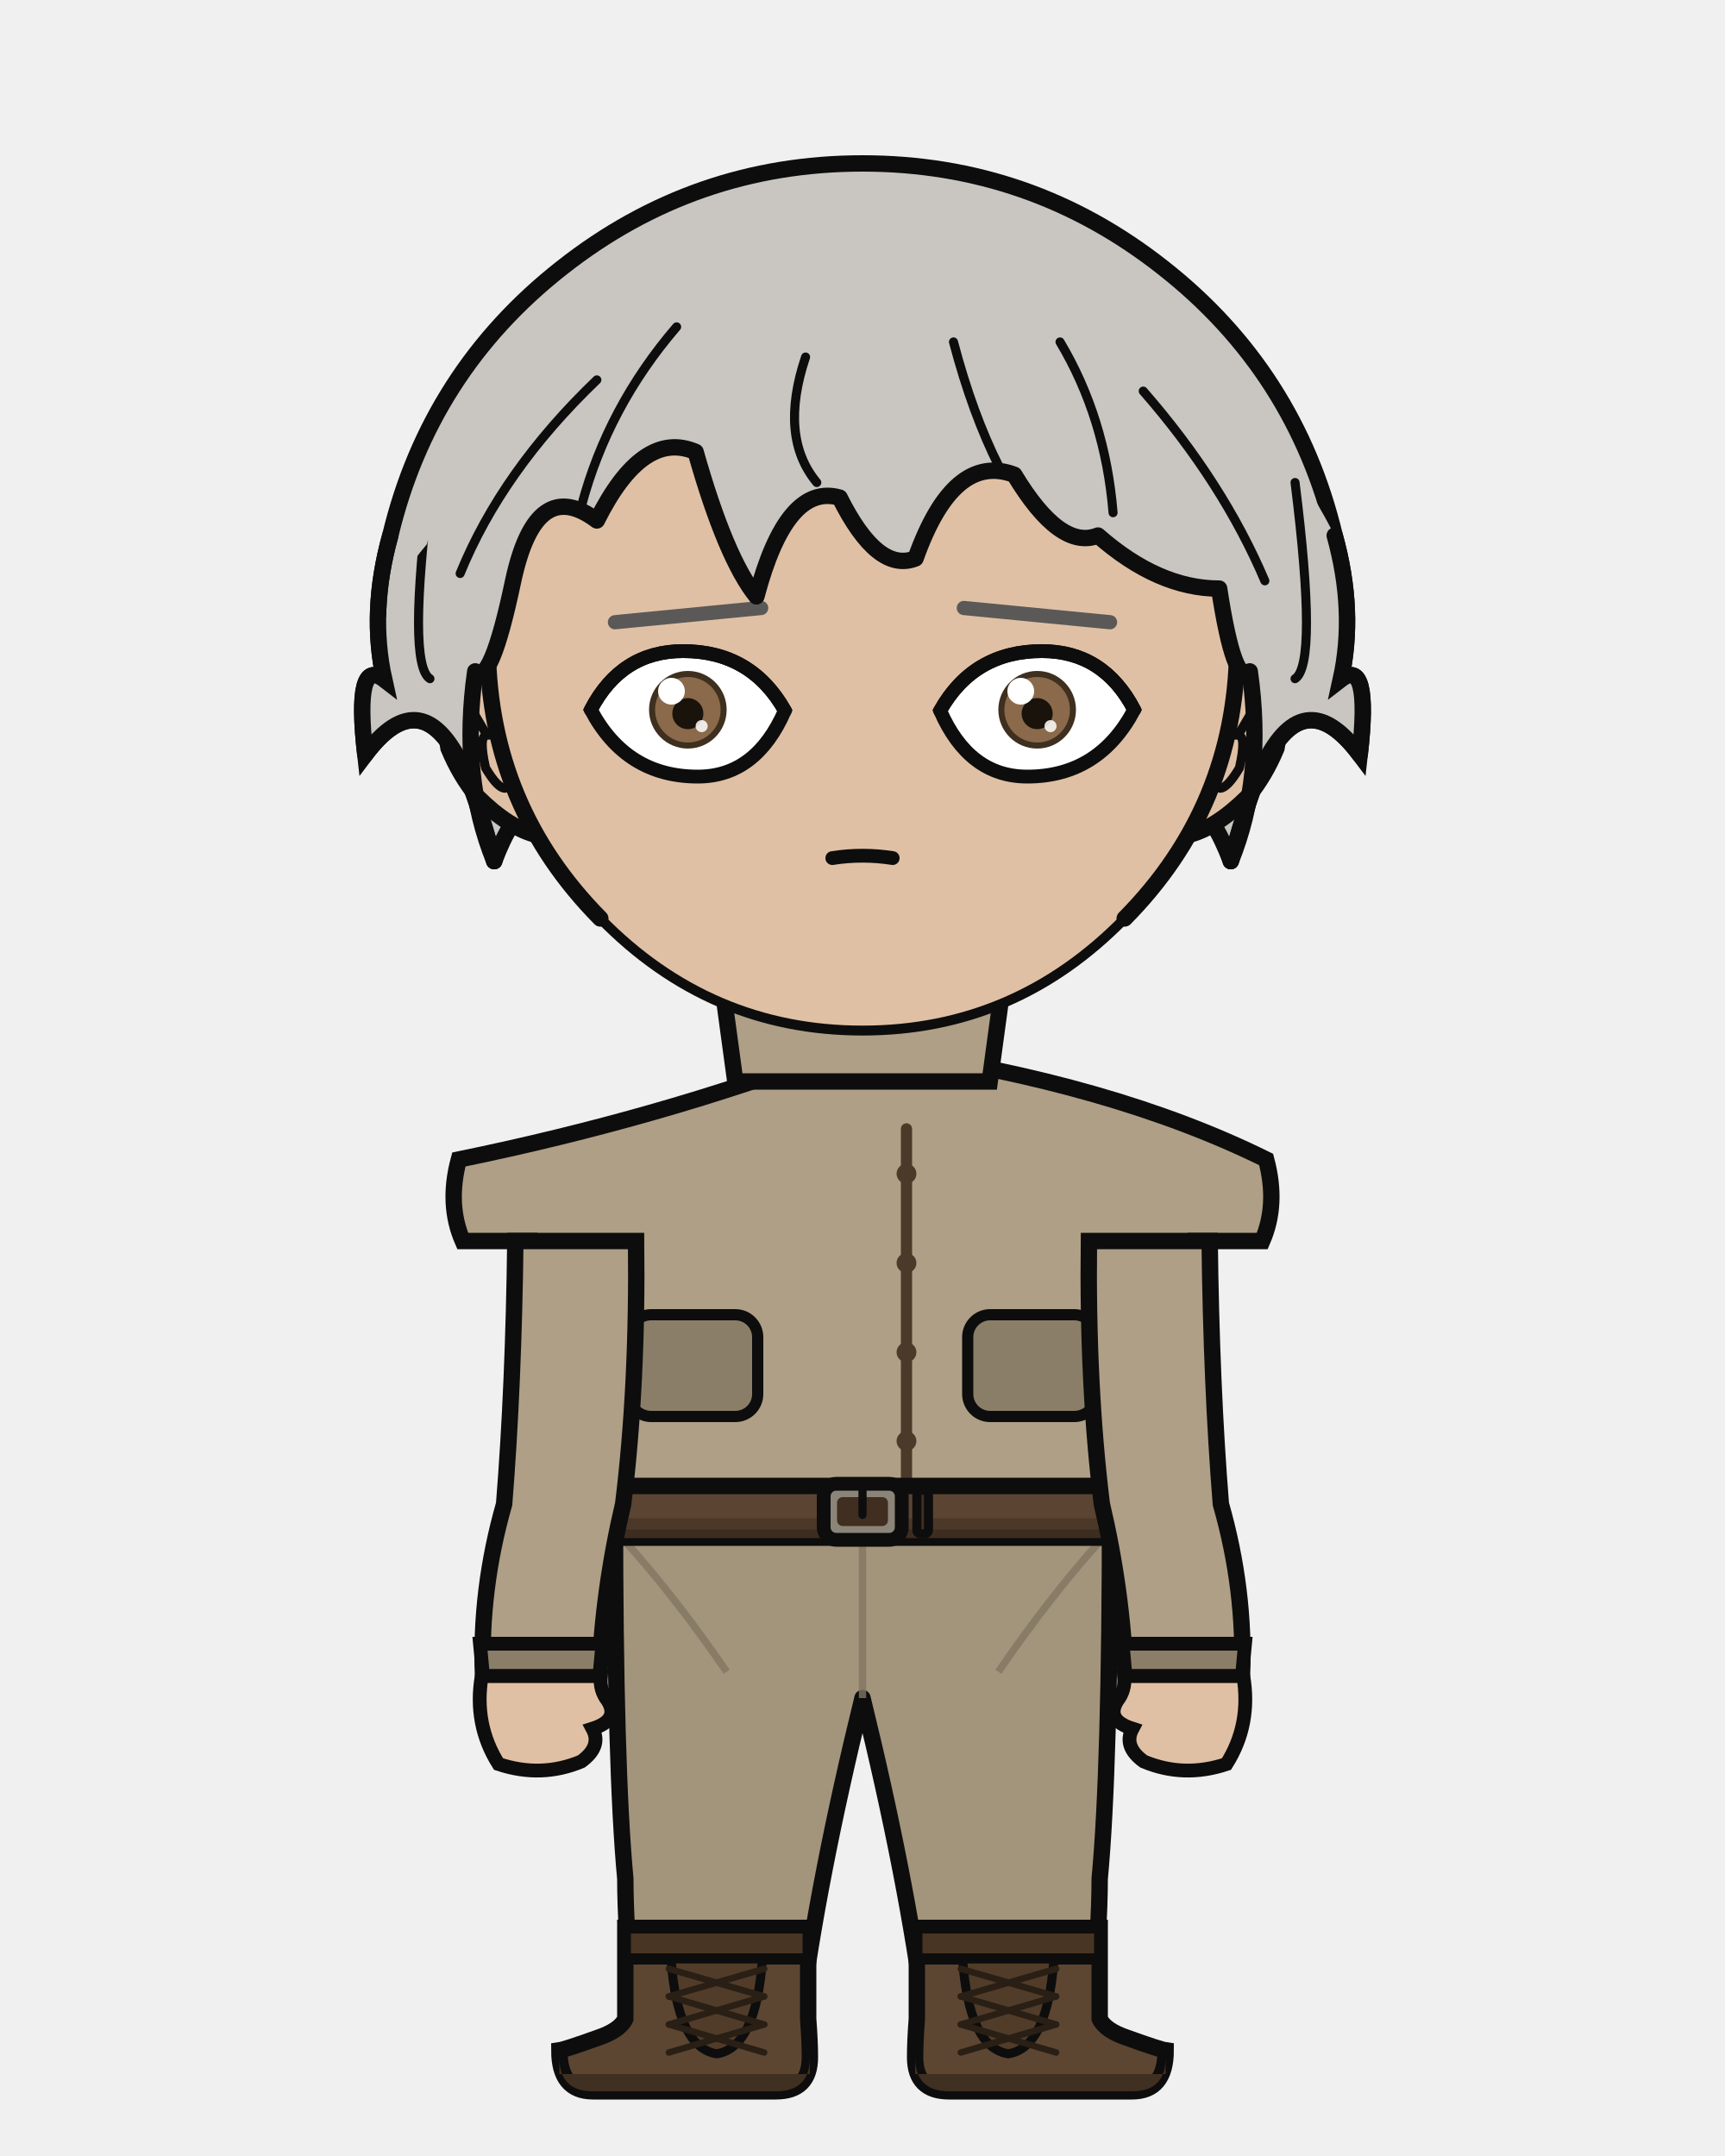
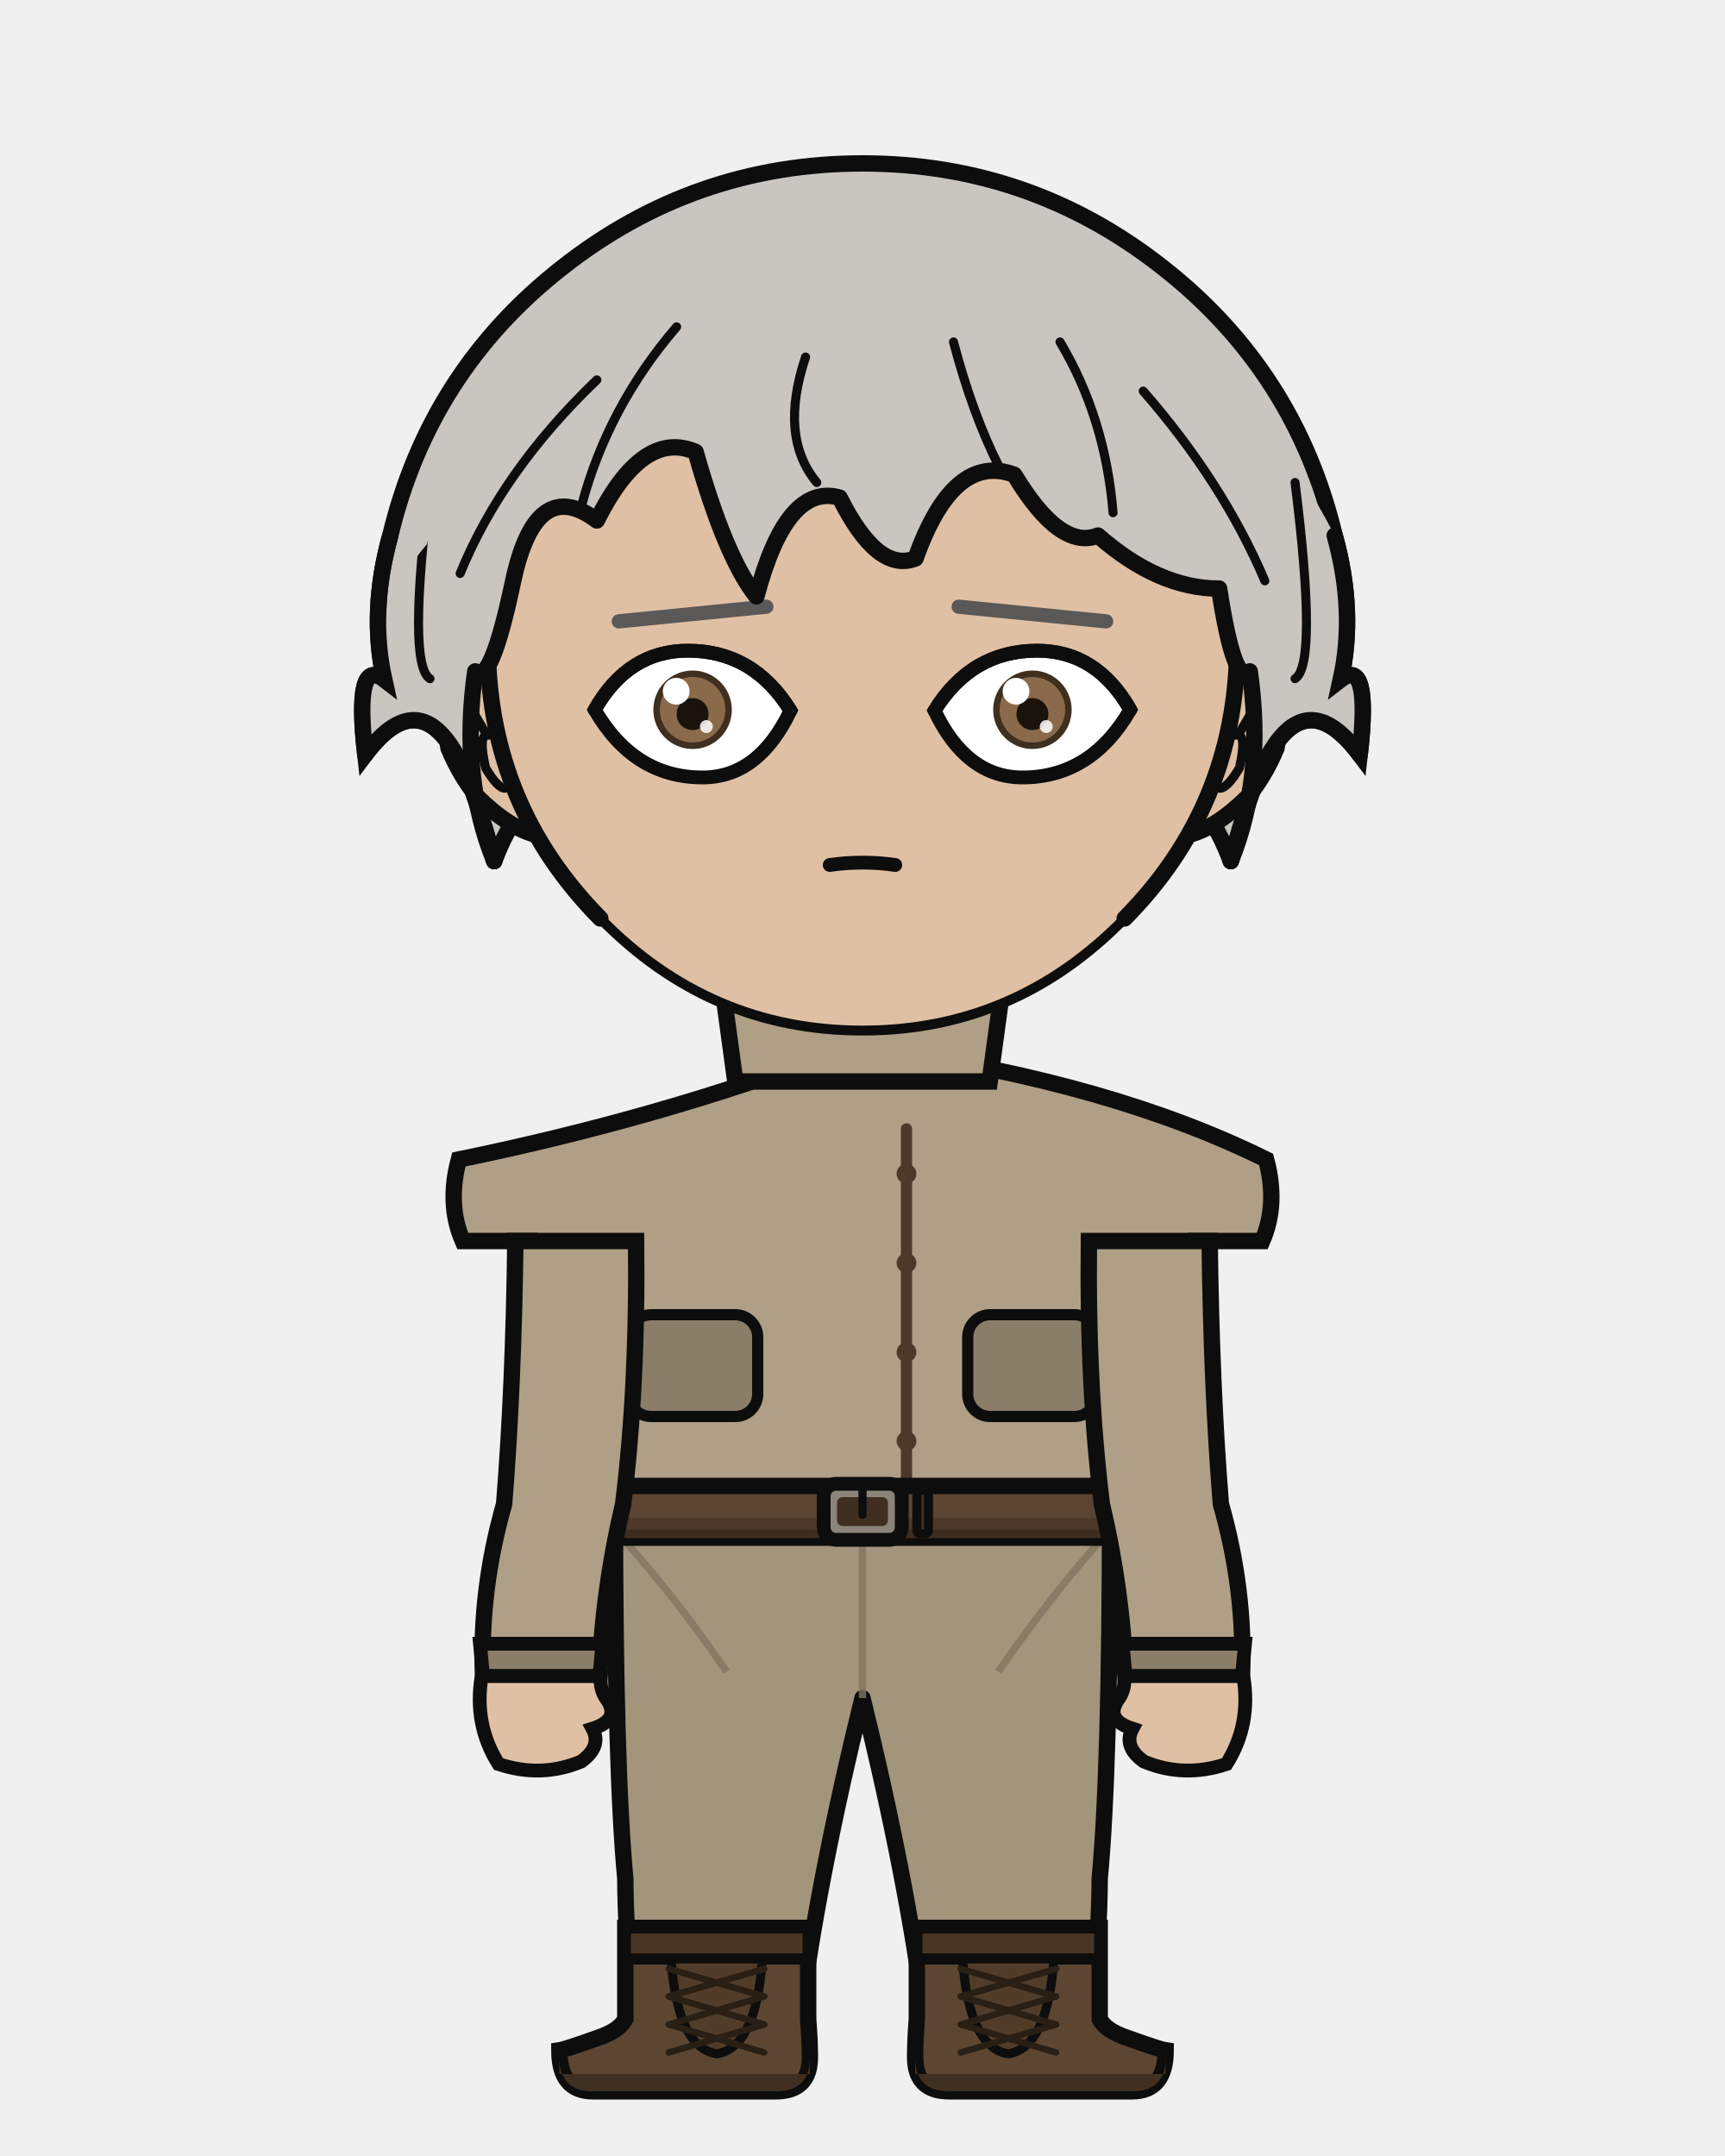
<svg xmlns="http://www.w3.org/2000/svg" width="400" height="500" viewBox="0 0 400 500">
  <defs>
    <clipPath id="hair-front">
      <path d="M 114.6 199.7 Q 106.7 180.3 110.2 155.7 Q 113.8 159.4 119.0 134.7 Q 124.3 110.1 138.4 120.7 Q 149.0 99.5 161.3 104.8 Q 168.3 129.5 175.4 138.3 Q 182.4 111.9 194.7 115.4 Q 203.5 133.0 212.3 129.5 Q 221.1 104.8 235.2 110.1 Q 245.8 127.7 254.6 124.2 Q 268.6 136.5 282.7 136.5 Q 286.2 159.4 289.8 155.7 Q 293.3 180.3 285.4 199.7 Q 289.8 183.8 292.4 178.6 Q 302.1 157.4 315.3 175.0 Q 317.9 152.2 310.9 157.6 Q 314.4 141.8 309.5 124.2 Q 292.5 91.3 264.3 69.0 Q 236.0 46.7 200.0 46.7 Q 164.0 46.7 135.7 69.0 Q 107.5 91.3 99.0 126.2 Q 85.6 141.8 89.1 157.6 Q 82.1 152.2 84.7 175.0 Q 97.9 157.4 107.6 178.6 Q 110.2 183.8 114.6 199.7 Z" />
    </clipPath>
  </defs>
  <path d="M 90.5 124.2 Q 99.6 86.2 130.3 62.1 Q 161.0 37.9 200.0 37.9 Q 239.0 37.9 269.7 62.1 Q 300.4 86.2 309.5 124.2 Q 314.4 141.8 310.9 157.6 Q 317.9 152.2 315.3 175.0 Q 302.1 157.4 292.4 178.6 Q 289.8 183.8 285.4 199.7 Q 277.4 178.6 268.6 190.9 Q 259.8 196.2 247.5 220.8 Q 226.4 196.2 200.0 201.4 Q 173.6 196.2 152.5 220.8 Q 140.2 196.2 131.4 190.9 Q 122.6 178.6 114.6 199.7 Q 110.2 183.8 107.6 178.6 Q 97.9 157.4 84.7 175.0 Q 82.1 152.2 89.1 157.6 Q 85.6 141.8 90.5 124.2 Z" fill="#c9c6c2" />
  <path d="M 90.5 124.2 Q 99.6 86.2 130.3 62.1 Q 161.0 37.9 200.0 37.9 Q 239.0 37.9 269.7 62.1 Q 300.4 86.2 309.5 124.2 Q 314.4 141.8 310.9 157.6 Q 317.9 152.2 315.3 175.0 Q 302.1 157.4 292.4 178.6 Q 289.8 183.8 285.4 199.7 Q 277.4 178.6 268.6 190.9 Q 259.8 196.2 247.5 220.8 Q 226.4 196.2 200.0 201.4 Q 173.6 196.2 152.5 220.8 Q 140.2 196.2 131.4 190.9 Q 122.6 178.6 114.6 199.7 Q 110.2 183.8 107.6 178.6 Q 97.9 157.4 84.7 175.0 Q 82.1 152.2 89.1 157.6 Q 85.6 141.8 90.5 124.2 Z" fill="none" stroke="#0d0d0d" stroke-width="3.8" stroke-linecap="round" stroke-linejoin="round" />
  <rect x="179.8" y="225.4" width="40.3" height="40.5" rx="14.1" fill="#e0c0a4" />
  <line x1="179.8" y1="225.4" x2="179.8" y2="265.9" stroke="#0d0d0d" stroke-width="3.8" />
  <line x1="220.2" y1="225.4" x2="220.2" y2="265.9" stroke="#0d0d0d" stroke-width="3.8" />
  <path d="M 142.6 350.6 L 257.4 350.6 Q 257.4 410.2 255.0 435.7 Q 255.0 447.1 253.1 468.2 L 214.5 468.2 Q 210.3 435.7 200.0 393.8 Q 189.7 435.7 185.5 468.2 L 146.9 468.2 Q 145.0 447.1 145.0 435.7 Q 142.6 410.2 142.6 350.6 Z" fill="#a3947c" stroke="#0d0d0d" stroke-width="3.8" stroke-linejoin="round" />
  <line x1="200.0" y1="355.8" x2="200.0" y2="393.8" stroke="#827561" stroke-width="1.7" opacity="0.8" />
  <path d="M 145.0 357.5 Q 156.7 370.5 168.5 387.7" fill="none" stroke="#827561" stroke-width="1.7" opacity="0.8" />
  <path d="M 255.0 357.5 Q 243.3 370.5 231.5 387.7" fill="none" stroke="#827561" stroke-width="1.7" opacity="0.8" />
  <path d="M 187.4 447.1 L 187.4 468.2 Q 187.8 473.3 187.8 477.1 Q 187.8 485.0 179.9 485.0 L 137.5 485.0 Q 129.7 485.0 129.7 475.5 Q 131.1 475.3 138.6 472.6 Q 143.7 470.9 145.0 468.2 L 145.0 447.1 Z" fill="#5c4632" stroke="#0d0d0d" stroke-width="3.8" />
  <path d="M 187.8 481.0 L 129.7 481.0 L 129.7 477.1 Q 129.7 485.0 137.5 485.0 L 179.9 485.0 Q 187.8 485.0 187.8 477.1 Z" fill="#403021" />
  <rect x="145.0" y="447.1" width="42.4" height="7.2" fill="#483524" stroke="#0d0d0d" stroke-width="2.6" />
  <path d="M 155.6 454.3 L 176.8 454.3 Q 175.3 474.9 166.2 476.3 Q 157.1 474.9 155.6 454.3 Z" fill="#513c29" stroke="#0d0d0d" stroke-width="2.1" />
  <line x1="177.2" y1="456.6" x2="155.1" y2="463.0" stroke="#291f15" stroke-width="1.5" stroke-linecap="round" />
  <line x1="155.1" y1="456.6" x2="177.2" y2="463.0" stroke="#291f15" stroke-width="1.5" stroke-linecap="round" />
  <line x1="177.2" y1="463.0" x2="155.1" y2="469.5" stroke="#291f15" stroke-width="1.5" stroke-linecap="round" />
  <line x1="155.1" y1="463.0" x2="177.2" y2="469.5" stroke="#291f15" stroke-width="1.5" stroke-linecap="round" />
  <line x1="177.2" y1="469.5" x2="155.1" y2="476.0" stroke="#291f15" stroke-width="1.5" stroke-linecap="round" />
  <line x1="155.1" y1="469.5" x2="177.2" y2="476.0" stroke="#291f15" stroke-width="1.5" stroke-linecap="round" />
  <path d="M 212.6 447.1 L 212.6 468.2 Q 212.2 473.3 212.2 477.1 Q 212.2 485.0 220.1 485.0 L 262.5 485.0 Q 270.3 485.0 270.3 475.5 Q 268.9 475.3 261.4 472.6 Q 256.3 470.9 255.0 468.2 L 255.0 447.1 Z" fill="#5c4632" stroke="#0d0d0d" stroke-width="3.8" />
  <path d="M 212.2 481.0 L 270.3 481.0 L 270.3 477.1 Q 270.3 485.0 262.5 485.0 L 220.1 485.0 Q 212.2 485.0 212.2 477.1 Z" fill="#403021" />
  <rect x="212.6" y="447.1" width="42.4" height="7.2" fill="#483524" stroke="#0d0d0d" stroke-width="2.6" />
  <path d="M 223.2 454.3 L 244.4 454.3 Q 242.9 474.9 233.8 476.3 Q 224.7 474.9 223.2 454.3 Z" fill="#513c29" stroke="#0d0d0d" stroke-width="2.1" />
  <line x1="244.9" y1="456.6" x2="222.8" y2="463.0" stroke="#291f15" stroke-width="1.5" stroke-linecap="round" />
  <line x1="222.8" y1="456.6" x2="244.9" y2="463.0" stroke="#291f15" stroke-width="1.5" stroke-linecap="round" />
  <line x1="244.9" y1="463.0" x2="222.8" y2="469.5" stroke="#291f15" stroke-width="1.5" stroke-linecap="round" />
  <line x1="222.8" y1="463.0" x2="244.9" y2="469.5" stroke="#291f15" stroke-width="1.5" stroke-linecap="round" />
  <line x1="244.9" y1="469.5" x2="222.8" y2="476.0" stroke="#291f15" stroke-width="1.5" stroke-linecap="round" />
  <line x1="222.8" y1="469.5" x2="244.9" y2="476.0" stroke="#291f15" stroke-width="1.5" stroke-linecap="round" />
  <path d="M 194.4 243.7 Q 153.2 259.3 106.4 268.9 Q 103.6 279.3 107.3 287.8 L 122.7 287.8 Q 122.7 321.4 121.4 348.8 Q 120.6 349.8 120.6 350.6 L 279.4 350.6 Q 279.4 349.8 278.6 348.8 Q 277.3 321.4 277.3 287.8 L 292.7 287.8 Q 296.4 279.3 293.6 268.9 Q 258.0 251.3 205.6 243.7 L 200.0 249.4 Z" fill="#ae9f86" stroke="#0d0d0d" stroke-width="3.8" />
  <path d="M 210.2 261.8 L 210.2 344.6" fill="none" stroke="#4b3a2a" stroke-width="2.6" stroke-linecap="round" />
  <circle cx="210.2" cy="272.2" r="2.3" fill="#4b3a2a" />
  <circle cx="210.2" cy="292.9" r="2.3" fill="#4b3a2a" />
  <circle cx="210.2" cy="313.6" r="2.3" fill="#4b3a2a" />
  <circle cx="210.2" cy="334.2" r="2.3" fill="#4b3a2a" />
  <rect x="145.8" y="304.9" width="29.9" height="23.6" rx="5.2" fill="#8b7e69" stroke="#0d0d0d" stroke-width="2.6" />
  <rect x="224.4" y="304.9" width="29.9" height="23.6" rx="5.2" fill="#8b7e69" stroke="#0d0d0d" stroke-width="2.6" />
  <rect x="119.0" y="344.6" width="162.0" height="12.0" rx="2.2" fill="#5b4432" stroke="#0d0d0d" stroke-width="3.8" />
  <rect x="119.0" y="352.1" width="162.0" height="4.6" rx="2.2" fill="#493525" opacity="0.8" />
  <rect x="191.0" y="344.1" width="18.1" height="13.0" rx="2.9" fill="#8a8578" stroke="#0d0d0d" stroke-width="3.2" />
  <rect x="194.1" y="347.2" width="11.8" height="6.7" rx="1.3" fill="#402e21" />
  <line x1="200.0" y1="344.1" x2="200.0" y2="351.3" stroke="#0d0d0d" stroke-width="1.9" stroke-linecap="round" />
  <rect x="212.6" y="345.6" width="2.7" height="10.1" rx="0.8" fill="#402e21" stroke="#0d0d0d" stroke-width="2.1" />
  <path d="M 147.5 287.8 L 119.5 287.8 Q 119.1 321.4 116.9 348.8 Q 111.2 368.7 112.0 388.7 L 139.0 388.7 Q 139.8 368.7 144.5 348.8 Q 147.9 321.4 147.5 287.8 Z" fill="#ae9f86" stroke="#0d0d0d" stroke-width="3.8" />
  <path d="M 111.3 381.2 L 139.7 381.2 L 139.0 388.7 L 112.0 388.7 Z" fill="#8b7e69" stroke="#0d0d0d" stroke-width="3.2" />
  <path d="M 111.7 388.7 Q 109.8 399.9 115.6 409.1 Q 125.5 412.4 134.8 408.5 Q 139.6 405.0 137.4 400.9 Q 143.7 398.9 140.9 394.4 Q 139.0 392.0 139.3 388.7 Z" fill="#e0c0a4" stroke="#0d0d0d" stroke-width="3.2" />
  <path d="M 252.5 287.8 L 280.5 287.8 Q 280.9 321.4 283.1 348.8 Q 288.8 368.7 288.0 388.7 L 261.0 388.7 Q 260.2 368.7 255.5 348.8 Q 252.1 321.4 252.5 287.8 Z" fill="#ae9f86" stroke="#0d0d0d" stroke-width="3.8" />
  <path d="M 260.3 381.2 L 288.7 381.2 L 288.0 388.7 L 261.0 388.7 Z" fill="#8b7e69" stroke="#0d0d0d" stroke-width="3.2" />
  <path d="M 288.3 388.7 Q 290.2 399.9 284.4 409.1 Q 274.5 412.4 265.2 408.5 Q 260.4 405.0 262.6 400.9 Q 256.3 398.9 259.1 394.4 Q 261.0 392.0 260.7 388.7 Z" fill="#e0c0a4" stroke="#0d0d0d" stroke-width="3.2" />
  <path d="M 165.7 215.5 L 234.3 215.5 L 229.5 250.8 L 170.5 250.8 Z" fill="#ae9f86" stroke="#0d0d0d" stroke-width="3.8" />
  <path d="M 200.0 215.5 L 200.0 234.9" fill="none" stroke="#0d0d0d" stroke-width="2.6" />
  <path d="M 113.1 153.2 Q 108.1 153.5 104.9 158.7 Q 102.2 164.3 104.0 173.5 Q 106.7 180.0 110.7 184.8 Q 118.2 192.2 124.7 193.7 Z" fill="#e0c0a4" />
  <path d="M 113.1 153.2 Q 108.1 153.5 104.9 158.7 Q 102.2 164.3 104.0 173.5 Q 106.7 180.0 110.7 184.8 Q 118.2 192.2 124.7 193.7" fill="none" stroke="#0d0d0d" stroke-width="3.8" stroke-linecap="round" />
  <path d="M 106.6 169.6 Q 105.6 165.1 106.4 163.5 Q 107.3 162.5 108.9 163.7 Q 110.8 166.9 112.9 170.5 Q 110.9 170.6 112.6 178.1 Q 115.4 182.8 117.1 182.8" fill="none" stroke="#0d0d0d" stroke-width="2.1" stroke-linecap="round" />
  <path d="M 286.9 153.2 Q 291.9 153.5 295.1 158.7 Q 297.8 164.3 296.0 173.5 Q 293.3 180.0 289.3 184.8 Q 281.8 192.2 275.3 193.7 Z" fill="#e0c0a4" />
  <path d="M 286.9 153.2 Q 291.9 153.5 295.1 158.7 Q 297.8 164.3 296.0 173.5 Q 293.3 180.0 289.3 184.8 Q 281.8 192.2 275.3 193.7" fill="none" stroke="#0d0d0d" stroke-width="3.8" stroke-linecap="round" />
  <path d="M 293.4 169.6 Q 294.4 165.1 293.6 163.5 Q 292.7 162.5 291.1 163.7 Q 289.2 166.9 287.1 170.5 Q 289.1 170.6 287.4 178.1 Q 284.6 182.8 282.9 182.8" fill="none" stroke="#0d0d0d" stroke-width="2.1" stroke-linecap="round" />
  <path d="M 200.0 62.6 Q 236.1 62.6 261.6 88.3 Q 287.1 114.1 286.9 150.6 Q 286.4 187.1 260.8 213.0 Q 235.4 239.0 200.0 239.0 Q 164.6 239.0 139.2 213.0 Q 113.6 187.1 113.1 150.6 Q 112.9 114.1 138.4 88.3 Q 163.9 62.6 200.0 62.6 Z" fill="#e0c0a4" />
  <path d="M 139.2 213.0 Q 113.6 187.1 113.1 150.6 Q 112.9 114.1 138.4 88.3 Q 163.9 62.6 200.0 62.6 Q 236.1 62.6 261.6 88.3 Q 287.1 114.1 286.9 150.6 Q 286.4 187.1 260.8 213.0" fill="none" stroke="#0d0d0d" stroke-width="3.8" stroke-linecap="round" />
  <path d="M 260.8 213.0 Q 235.4 239.0 200.0 239.0 Q 164.6 239.0 139.2 213.0" fill="none" stroke="#0d0d0d" stroke-width="2.3" stroke-linecap="round" />
-   <line x1="176.5" y1="141.0" x2="142.6" y2="144.3" stroke="#5a5957" stroke-width="3.3" stroke-linecap="round" />
+   <line x1="177.7" y1="140.7" x2="143.5" y2="144.1" stroke="#5a5957" stroke-width="3.3" stroke-linecap="round" />
  <defs>
    <clipPath id="eye-l">
-       <path d="M 182.0 164.8 Q 174.2 151.0 158.4 151.0 Q 144.1 151.0 137.0 164.6 Q 145.2 180.1 161.8 180.1 Q 175.3 180.1 182.0 164.8 Z" />
+       <path d="M 183.3 164.8 Q 174.7 150.9 159.5 150.9 Q 145.7 150.9 137.9 164.6 Q 147.0 180.3 162.9 180.3 Q 175.9 180.3 183.3 164.8 Z" />
    </clipPath>
  </defs>
-   <path d="M 182.0 164.8 Q 174.2 151.0 158.4 151.0 Q 144.1 151.0 137.0 164.6 Q 145.2 180.1 161.8 180.1 Q 175.3 180.1 182.0 164.8 Z" fill="white" stroke="#0d0d0d" stroke-width="3.2" />
+   <path d="M 183.3 164.8 Q 174.7 150.9 159.5 150.9 Q 145.7 150.9 137.9 164.6 Q 147.0 180.3 162.9 180.3 Q 175.9 180.3 183.3 164.8 Z" fill="white" stroke="#0d0d0d" stroke-width="3.2" />
  <g clip-path="url(#eye-l)">
-     <circle cx="159.5" cy="164.6" r="9.0" fill="#3e2f1f" />
-     <circle cx="159.5" cy="164.6" r="7.6" fill="#8a6a4a" />
-     <circle cx="159.5" cy="165.5" r="3.6" fill="#19130c" />
-     <circle cx="155.7" cy="160.3" r="3.1" fill="white" />
-     <circle cx="162.7" cy="168.4" r="1.4" fill="white" opacity="0.85" />
+     <circle cx="160.6" cy="164.6" r="9.1" fill="#3e2f1f" />
+     <circle cx="160.6" cy="164.6" r="7.6" fill="#8a6a4a" />
+     <circle cx="160.6" cy="165.6" r="3.7" fill="#19130c" />
+     <circle cx="156.8" cy="160.3" r="3.1" fill="white" />
+     <circle cx="163.8" cy="168.5" r="1.5" fill="white" opacity="0.85" />
  </g>
-   <path d="M 182.0 164.8 Q 174.2 151.0 158.4 151.0 Q 144.1 151.0 137.0 164.6" fill="none" stroke="#0d0d0d" stroke-width="3.2" stroke-linecap="round" />
-   <line x1="223.5" y1="141.0" x2="257.4" y2="144.3" stroke="#5a5957" stroke-width="3.3" stroke-linecap="round" />
+   <path d="M 183.3 164.8 Q 174.7 150.9 159.5 150.9 Q 145.7 150.9 137.9 164.6" fill="none" stroke="#0d0d0d" stroke-width="3.2" stroke-linecap="round" />
+   <line x1="222.3" y1="140.7" x2="256.5" y2="144.1" stroke="#5a5957" stroke-width="3.3" stroke-linecap="round" />
  <defs>
    <clipPath id="eye-r">
-       <path d="M 218.0 164.8 Q 225.8 151.0 241.6 151.0 Q 255.9 151.0 263.0 164.6 Q 254.8 180.1 238.2 180.1 Q 224.7 180.1 218.0 164.8 Z" />
+       <path d="M 216.7 164.8 Q 225.3 150.9 240.5 150.9 Q 254.3 150.9 262.1 164.6 Q 253.0 180.3 237.1 180.3 Q 224.1 180.3 216.7 164.8 Z" />
    </clipPath>
  </defs>
-   <path d="M 218.0 164.8 Q 225.8 151.0 241.6 151.0 Q 255.9 151.0 263.0 164.6 Q 254.8 180.1 238.2 180.1 Q 224.7 180.1 218.0 164.8 Z" fill="white" stroke="#0d0d0d" stroke-width="3.2" />
+   <path d="M 216.7 164.8 Q 225.3 150.9 240.5 150.9 Q 254.3 150.9 262.1 164.6 Q 253.0 180.3 237.1 180.3 Q 224.1 180.3 216.7 164.8 Z" fill="white" stroke="#0d0d0d" stroke-width="3.2" />
  <g clip-path="url(#eye-r)">
-     <circle cx="240.5" cy="164.6" r="9.0" fill="#3e2f1f" />
-     <circle cx="240.5" cy="164.6" r="7.6" fill="#8a6a4a" />
-     <circle cx="240.5" cy="165.5" r="3.6" fill="#19130c" />
-     <circle cx="236.7" cy="160.3" r="3.1" fill="white" />
-     <circle cx="243.6" cy="168.4" r="1.4" fill="white" opacity="0.85" />
+     <circle cx="239.4" cy="164.6" r="9.1" fill="#3e2f1f" />
+     <circle cx="239.4" cy="164.6" r="7.6" fill="#8a6a4a" />
+     <circle cx="239.4" cy="165.6" r="3.7" fill="#19130c" />
+     <circle cx="235.6" cy="160.3" r="3.1" fill="white" />
+     <circle cx="242.6" cy="168.5" r="1.5" fill="white" opacity="0.85" />
  </g>
-   <path d="M 218.0 164.8 Q 225.8 151.0 241.6 151.0 Q 255.9 151.0 263.0 164.6" fill="none" stroke="#0d0d0d" stroke-width="3.2" stroke-linecap="round" />
-   <path d="M 193.0 199.0 Q 200.0 197.9 207.0 199.0" fill="none" stroke="#0d0d0d" stroke-width="3.2" stroke-linecap="round" />
+   <path d="M 216.7 164.8 Q 225.3 150.9 240.5 150.9 Q 254.3 150.9 262.1 164.6" fill="none" stroke="#0d0d0d" stroke-width="3.2" stroke-linecap="round" />
+   <path d="M 192.4 200.6 Q 200.0 199.5 207.6 200.6" fill="none" stroke="#0d0d0d" stroke-width="3.2" stroke-linecap="round" />
  <path d="M 114.6 199.7 Q 106.7 180.3 110.2 155.7 Q 113.8 159.4 119.0 134.7 Q 124.3 110.1 138.4 120.7 Q 149.0 99.5 161.3 104.8 Q 168.3 129.5 175.4 138.3 Q 182.4 111.9 194.7 115.4 Q 203.5 133.0 212.3 129.5 Q 221.1 104.8 235.2 110.1 Q 245.8 127.7 254.6 124.2 Q 268.6 136.5 282.7 136.5 Q 286.2 159.4 289.8 155.7 Q 293.3 180.3 285.4 199.7 Q 289.8 183.8 292.4 178.6 Q 302.1 157.4 315.3 175.0 Q 317.9 152.2 310.9 157.6 Q 314.4 141.8 309.5 124.2 Q 292.5 91.3 264.3 69.0 Q 236.0 46.7 200.0 46.7 Q 164.0 46.7 135.7 69.0 Q 107.5 91.3 99.0 126.2 Q 85.6 141.8 89.1 157.6 Q 82.1 152.2 84.7 175.0 Q 97.9 157.4 107.6 178.6 Q 110.2 183.8 114.6 199.7 Z" fill="#c9c6c2" />
  <path d="M 114.6 199.7 Q 106.7 180.3 110.2 155.7 Q 113.8 159.4 119.0 134.7 Q 124.3 110.1 138.4 120.7 Q 149.0 99.5 161.3 104.8 Q 168.3 129.5 175.4 138.3 Q 182.4 111.9 194.7 115.4 Q 203.5 133.0 212.3 129.5 Q 221.1 104.8 235.2 110.1 Q 245.8 127.7 254.6 124.2 Q 268.6 136.5 282.7 136.5 Q 286.2 159.4 289.8 155.7 Q 293.3 180.3 285.4 199.7" fill="none" stroke="#0d0d0d" stroke-width="3.8" stroke-linecap="round" stroke-linejoin="round" />
  <path d="M 285.4 199.7 Q 289.8 183.8 292.4 178.6 Q 302.1 157.4 315.3 175.0 Q 317.9 152.2 310.9 157.6 Q 314.4 141.8 309.5 124.2" fill="none" stroke="#0d0d0d" stroke-width="3.8" stroke-linecap="round" />
  <path d="M 114.6 199.7 Q 110.2 183.8 107.6 178.6 Q 97.9 157.4 84.7 175.0 Q 82.1 152.2 89.1 157.6 Q 85.6 141.8 90.5 124.2" fill="none" stroke="#0d0d0d" stroke-width="3.8" stroke-linecap="round" />
  <path d="M 156.9 75.8 Q 141.0 94.3 134.9 117.1" fill="none" stroke="#0d0d0d" stroke-width="2.1" stroke-linecap="round" clip-path="url(#hair-front)" />
  <path d="M 186.8 82.8 Q 180.6 101.3 189.4 111.9" fill="none" stroke="#0d0d0d" stroke-width="2.1" stroke-linecap="round" clip-path="url(#hair-front)" />
  <path d="M 221.1 79.3 Q 225.5 96.0 231.7 108.3" fill="none" stroke="#0d0d0d" stroke-width="2.1" stroke-linecap="round" clip-path="url(#hair-front)" />
  <path d="M 245.8 79.3 Q 256.3 96.9 258.1 118.9" fill="none" stroke="#0d0d0d" stroke-width="2.1" stroke-linecap="round" clip-path="url(#hair-front)" />
  <path d="M 265.1 90.7 Q 283.6 111.9 293.3 134.7" fill="none" stroke="#0d0d0d" stroke-width="2.1" stroke-linecap="round" clip-path="url(#hair-front)" />
  <path d="M 138.4 88.1 Q 116.4 109.2 106.7 133.0" fill="none" stroke="#0d0d0d" stroke-width="2.1" stroke-linecap="round" clip-path="url(#hair-front)" />
  <path d="M 300.3 111.9 Q 305.6 154.1 300.3 157.4" fill="none" stroke="#0d0d0d" stroke-width="2.1" stroke-linecap="round" clip-path="url(#hair-front)" />
  <path d="M 99.7 111.9 Q 94.4 154.1 99.7 157.4" fill="none" stroke="#0d0d0d" stroke-width="2.1" stroke-linecap="round" clip-path="url(#hair-front)" />
</svg>
